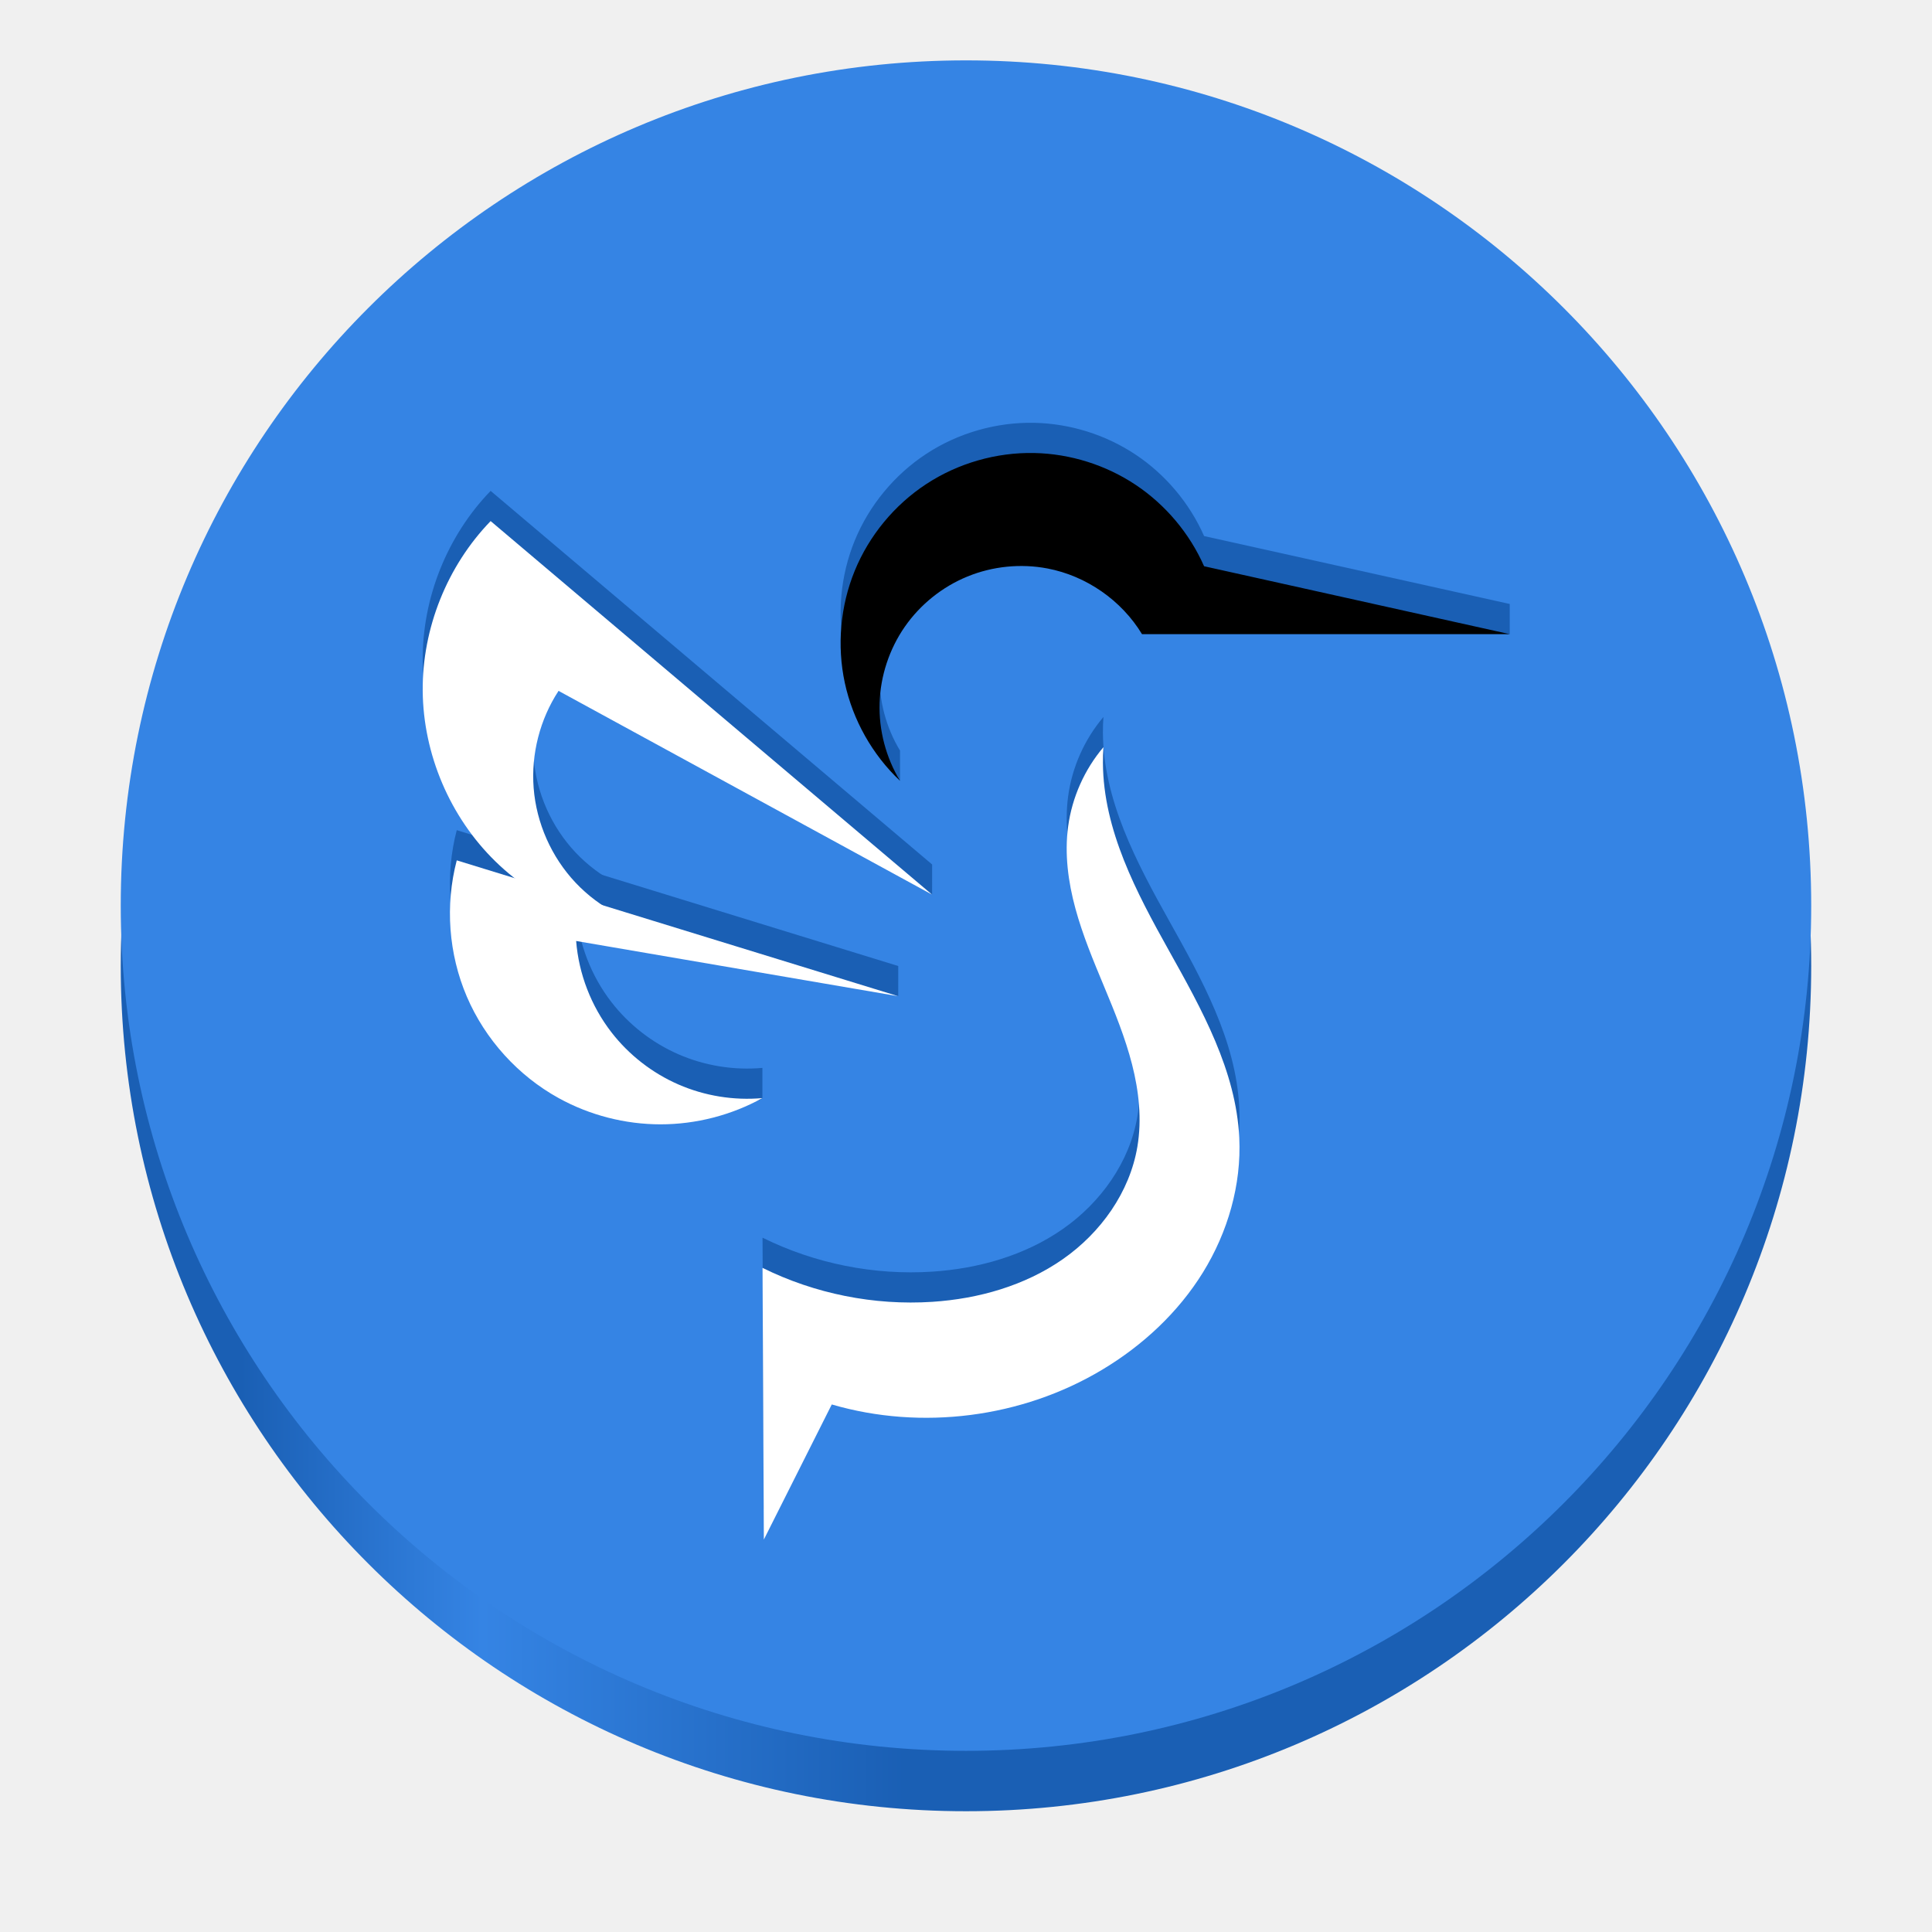
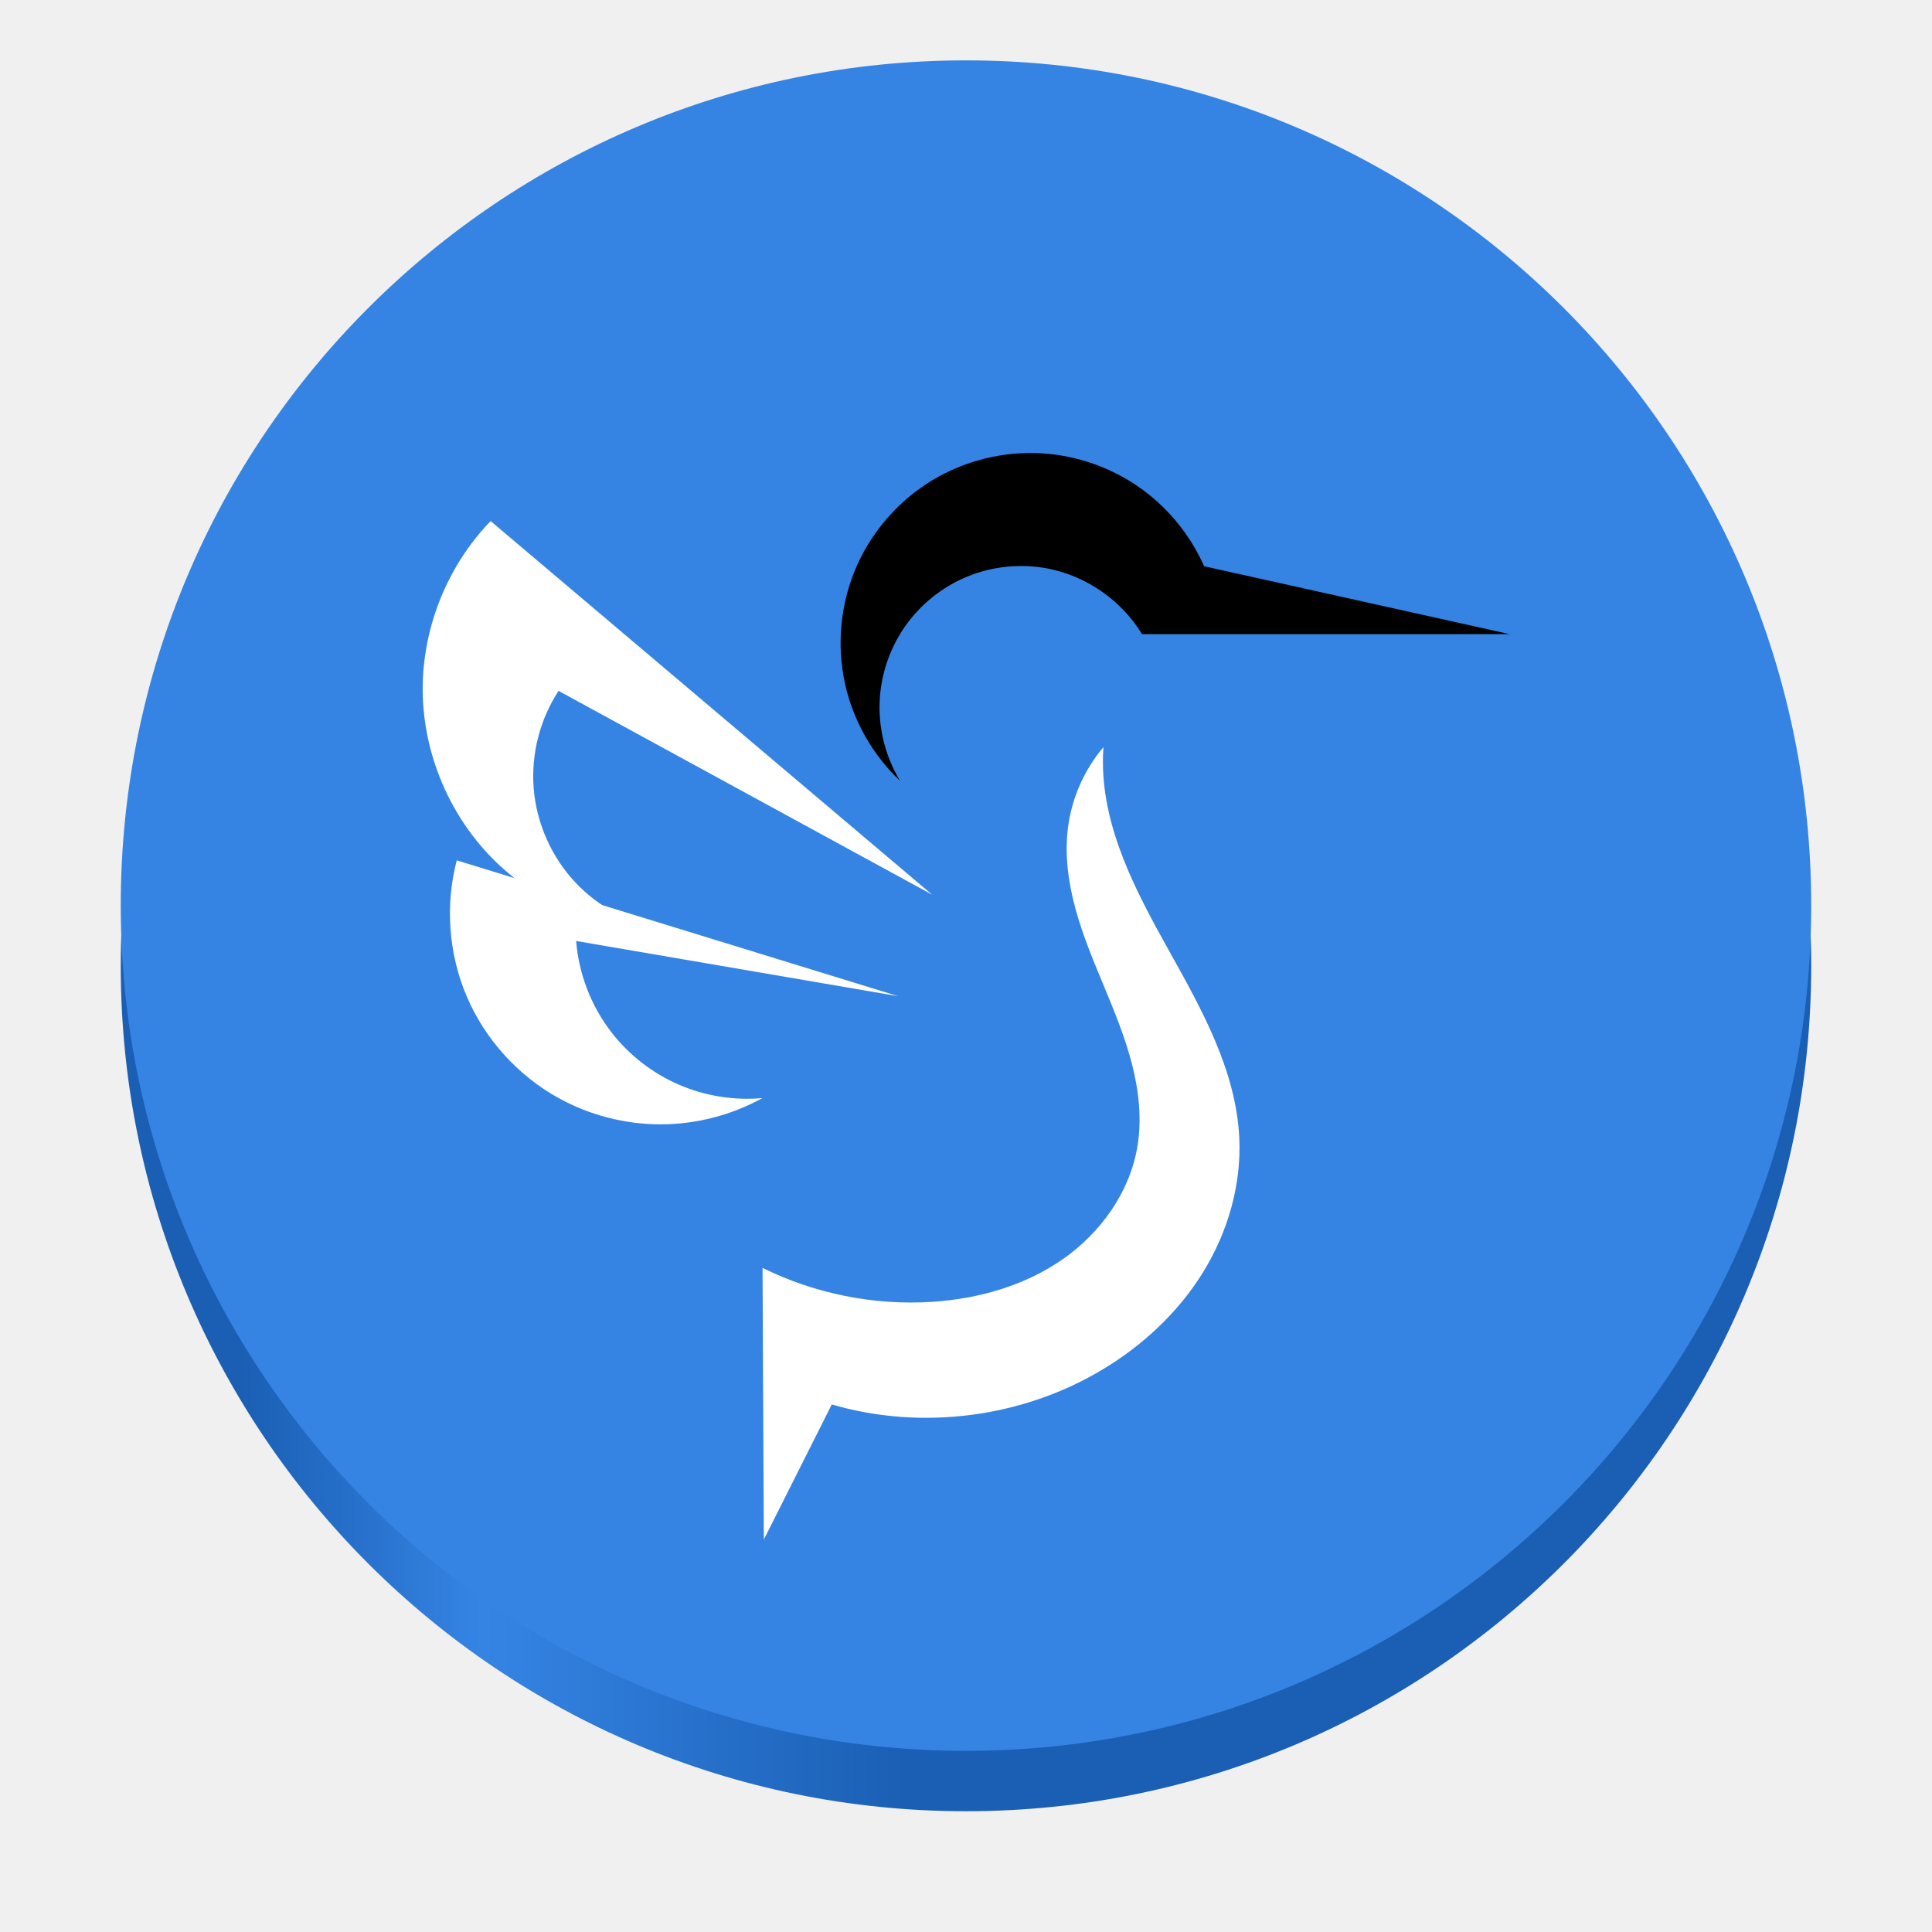
- <svg xmlns="http://www.w3.org/2000/svg" version="1.0" viewBox="0 0 32 32">
-   <defs>
-     <linearGradient id="a" x1="-50.45" x2="-50.45" y1="-.041" y2="-22.041" gradientUnits="userSpaceOnUse">
-       <stop stop-color="#1a5fb4" offset="0" />
-       <stop stop-color="#1a5fb4" offset=".071" />
-       <stop stop-color="#3584e4" offset=".214" />
-       <stop stop-color="#1a5fb4" offset=".464" />
-       <stop stop-color="#1a5fb4" offset="1" />
+ <svg xmlns="http://www.w3.org/2000/svg" id="svg55" viewBox="0 0 32 32" version="1.0">
+   <defs id="defs15">
+     <linearGradient gradientUnits="userSpaceOnUse" y2="-22.041" y1="-.041" x2="-50.45" x1="-50.45" id="a">
+       <stop id="stop4" offset="0" stop-color="#1a5fb4" />
+       <stop id="stop6" offset=".071" stop-color="#1a5fb4" />
+       <stop id="stop8" offset=".214" stop-color="#3584e4" />
+       <stop id="stop10" offset=".464" stop-color="#1a5fb4" />
+       <stop id="stop12" offset="1" stop-color="#1a5fb4" />
    </linearGradient>
  </defs>
-   <g transform="matrix(1.2727 0 0 1.2727 1.9478 -34.208)" stroke-width=".55">
-     <rect transform="matrix(0,-1,-1,0,0,0)" x="-50.45" y="-22.041" width="22" height="22" rx="11" ry="11" fill="url(#a)" />
-     <rect transform="matrix(0,-1,-1,0,0,0)" x="-49.664" y="-22.041" width="22" height="22" rx="11" ry="11" fill="#3584e4" />
+   <g id="g21" stroke-width=".55" transform="matrix(1.2727 0 0 1.2727 1.9478 -34.208)">
+     <rect id="rect17" fill="url(#a)" ry="11" rx="11" height="22" width="22" y="-22.041" x="-50.45" transform="matrix(0,-1,-1,0,0,0)" />
+     <rect id="rect19" fill="#3584e4" ry="11" rx="11" height="22" width="22" y="-22.041" x="-49.664" transform="matrix(0,-1,-1,0,0,0)" />
  </g>
-   <g transform="matrix(.375 0 0 .375 -47.57 103.04)" enable-background="new" fill="#1a5fb4">
-     <g transform="translate(-430.46 -1003.6)" fill="#1a5fb4">
-       <g transform="matrix(1.5 0 0 1.5 -287.98 -397.73)" fill="#1a5fb4">
-         <path d="m590.03 773.14v0.889c-0.221-0.244-1.402-2.739-1.625-3.773-0.236-1.095-0.133-2.261 0.291-3.298s1.169-1.94 2.106-2.555 2.062-0.938 3.182-0.915c1.057 0.022 2.106 0.351 2.986 0.938 0.88 0.587 1.587 1.428 2.014 2.396l9 2v0.889l-10.828-0.889c-0.603-0.995-1.64-1.716-2.783-1.934-0.786-0.15-1.614-0.067-2.355 0.236-0.741 0.302-1.39 0.823-1.847 1.48-0.456 0.657-0.717 1.448-0.742 2.247-0.025 0.8 0.187 1.605 0.602 2.289z" />
-         <g transform="matrix(.12018 0 0 .12009 457.6 570.49)">
-           <path d="m1109.8 1715.4-108.17-91.6c-10.659 11.017-16.771 26.308-16.642 41.636 0.131 15.545 6.687 30.939 17.804 41.806 11.117 10.867 26.656 17.071 42.2 16.849-8.545-1.178-16.646-5.356-22.56-11.636-5.914-6.279-9.599-14.616-10.263-23.217-0.642-8.315 1.539-16.822 6.101-23.803l91.528 57.366z" />
-           <path d="m1101.5 1740.3-108.17-33.309c-2.891 11.007-2.005 22.969 2.475 33.43 4.48 10.461 12.526 19.357 22.487 24.86 7.602 4.2 16.321 5.564 24.962 6.437 5.537 0.559 23.666 3.235 24.962 0.965v-7.402c-6.992 0.631-14.137-0.528-20.571-3.336-6.434-2.808-12.142-7.26-16.434-12.815-4.955-6.414-7.993-14.29-8.63-22.37l78.918 20.942z" />
+   <g id="g53" enable-background="new" transform="matrix(.375 0 0 .375 -47.57 103.54)">
+     <g id="g51" transform="translate(-430.46 -1003.6)">
+       <g id="g49" transform="matrix(1.5 0 0 1.5 -287.98 -397.73)">
+         <path id="path39" d="m590.03 773.14c-0.814-0.769-1.389-1.789-1.625-2.884s-0.133-2.261 0.291-3.298 1.169-1.94 2.106-2.555 2.062-0.938 3.182-0.915c1.057 0.022 2.106 0.351 2.986 0.938 0.88 0.587 1.587 1.428 2.014 2.396l9 2h-10.828c-0.603-0.995-1.64-1.716-2.783-1.934-0.786-0.15-1.614-0.067-2.355 0.236-0.741 0.302-1.39 0.823-1.847 1.48-0.456 0.657-0.717 1.448-0.742 2.247-0.025 0.8 0.187 1.605 0.602 2.289z" />
+         <g id="g45" fill="#fff" transform="matrix(.12018 0 0 .12009 457.6 570.49)">
+           <path id="path41" d="m1109.8 1715.4-108.17-91.6c-10.659 11.017-16.771 26.308-16.642 41.636 0.131 15.545 6.687 30.939 17.804 41.806 11.117 10.867 26.656 17.071 42.2 16.849-8.545-1.178-16.646-5.356-22.56-11.636-5.914-6.279-9.599-14.616-10.263-23.217-0.642-8.315 1.539-16.822 6.101-23.803z" />
+           <path id="path43" d="m1101.5 1740.3-108.17-33.309c-2.891 11.007-2.005 22.969 2.475 33.43 4.48 10.461 12.526 19.357 22.487 24.86 7.602 4.2 16.277 6.437 24.962 6.437s17.36-2.237 24.962-6.437c-6.992 0.631-14.137-0.528-20.571-3.336-6.434-2.808-12.142-7.26-16.434-12.815-4.955-6.414-7.993-14.29-8.63-22.37z" />
        </g>
-         <path d="m596.02 772.15c-0.558 0.658-0.923 1.478-1.039 2.333-0.109 0.807-1.2e-4 1.632 0.214 2.418 0.214 0.786 0.53 1.54 0.843 2.292 0.313 0.752 0.623 1.509 0.825 2.298 0.202 0.789 0.292 1.618 0.157 2.421-0.225 1.344-1.082 2.539-2.2 3.317-1.118 0.779-2.479 1.164-3.838 1.253-1.716 0.112-3.459-0.237-5-1l0.039 8 2-3.978c2.642 0.772 5.6 0.393 7.961-1.022 1.192-0.713 2.239-1.685 2.969-2.867s1.135-2.575 1.069-3.962c-0.094-1.976-1.101-3.777-2.066-5.504-0.965-1.727-1.937-3.558-1.949-5.536-9.5e-4 -0.155 4e-3 -0.309 0.015-0.464z" />
-       </g>
-     </g>
-   </g>
-   <g transform="matrix(.375 0 0 .375 -47.57 103.54)" enable-background="new">
-     <g transform="translate(-430.46 -1003.6)">
-       <g transform="matrix(1.5 0 0 1.5 -287.98 -397.73)">
-         <path d="m590.03 773.14c-0.814-0.769-1.389-1.789-1.625-2.884s-0.133-2.261 0.291-3.298 1.169-1.94 2.106-2.555 2.062-0.938 3.182-0.915c1.057 0.022 2.106 0.351 2.986 0.938 0.88 0.587 1.587 1.428 2.014 2.396l9 2h-10.828c-0.603-0.995-1.64-1.716-2.783-1.934-0.786-0.15-1.614-0.067-2.355 0.236-0.741 0.302-1.39 0.823-1.847 1.48-0.456 0.657-0.717 1.448-0.742 2.247-0.025 0.8 0.187 1.605 0.602 2.289z" />
-         <g transform="matrix(.12018 0 0 .12009 457.6 570.49)" fill="#fff">
-           <path d="m1109.8 1715.4-108.17-91.6c-10.659 11.017-16.771 26.308-16.642 41.636 0.131 15.545 6.687 30.939 17.804 41.806 11.117 10.867 26.656 17.071 42.2 16.849-8.545-1.178-16.646-5.356-22.56-11.636-5.914-6.279-9.599-14.616-10.263-23.217-0.642-8.315 1.539-16.822 6.101-23.803z" />
-           <path d="m1101.5 1740.3-108.17-33.309c-2.891 11.007-2.005 22.969 2.475 33.43 4.48 10.461 12.526 19.357 22.487 24.86 7.602 4.2 16.277 6.437 24.962 6.437s17.36-2.237 24.962-6.437c-6.992 0.631-14.137-0.528-20.571-3.336-6.434-2.808-12.142-7.26-16.434-12.815-4.955-6.414-7.993-14.29-8.63-22.37z" />
-         </g>
-         <path d="m596.02 772.15c-0.558 0.658-0.923 1.478-1.039 2.333-0.109 0.807-1.2e-4 1.632 0.214 2.418 0.214 0.786 0.53 1.54 0.843 2.292 0.313 0.752 0.623 1.509 0.825 2.298 0.202 0.789 0.292 1.618 0.157 2.421-0.225 1.344-1.082 2.539-2.2 3.317-1.118 0.779-2.479 1.164-3.838 1.253-1.716 0.112-3.459-0.237-5-1l0.039 8 2-3.978c2.642 0.772 5.6 0.393 7.961-1.022 1.192-0.713 2.239-1.685 2.969-2.867s1.135-2.575 1.069-3.962c-0.094-1.976-1.101-3.777-2.066-5.504-0.965-1.727-1.937-3.558-1.949-5.536-9.5e-4 -0.155 4e-3 -0.309 0.015-0.464z" fill="#fff" />
+         <path id="path47" fill="#fff" d="m596.02 772.15c-0.558 0.658-0.923 1.478-1.039 2.333-0.109 0.807-1.2e-4 1.632 0.214 2.418 0.214 0.786 0.53 1.54 0.843 2.292 0.313 0.752 0.623 1.509 0.825 2.298 0.202 0.789 0.292 1.618 0.157 2.421-0.225 1.344-1.082 2.539-2.2 3.317-1.118 0.779-2.479 1.164-3.838 1.253-1.716 0.112-3.459-0.237-5-1l0.039 8 2-3.978c2.642 0.772 5.6 0.393 7.961-1.022 1.192-0.713 2.239-1.685 2.969-2.867s1.135-2.575 1.069-3.962c-0.094-1.976-1.101-3.777-2.066-5.504-0.965-1.727-1.937-3.558-1.949-5.536-9.5e-4 -0.155 4e-3 -0.309 0.015-0.464z" />
      </g>
    </g>
  </g>
</svg>
